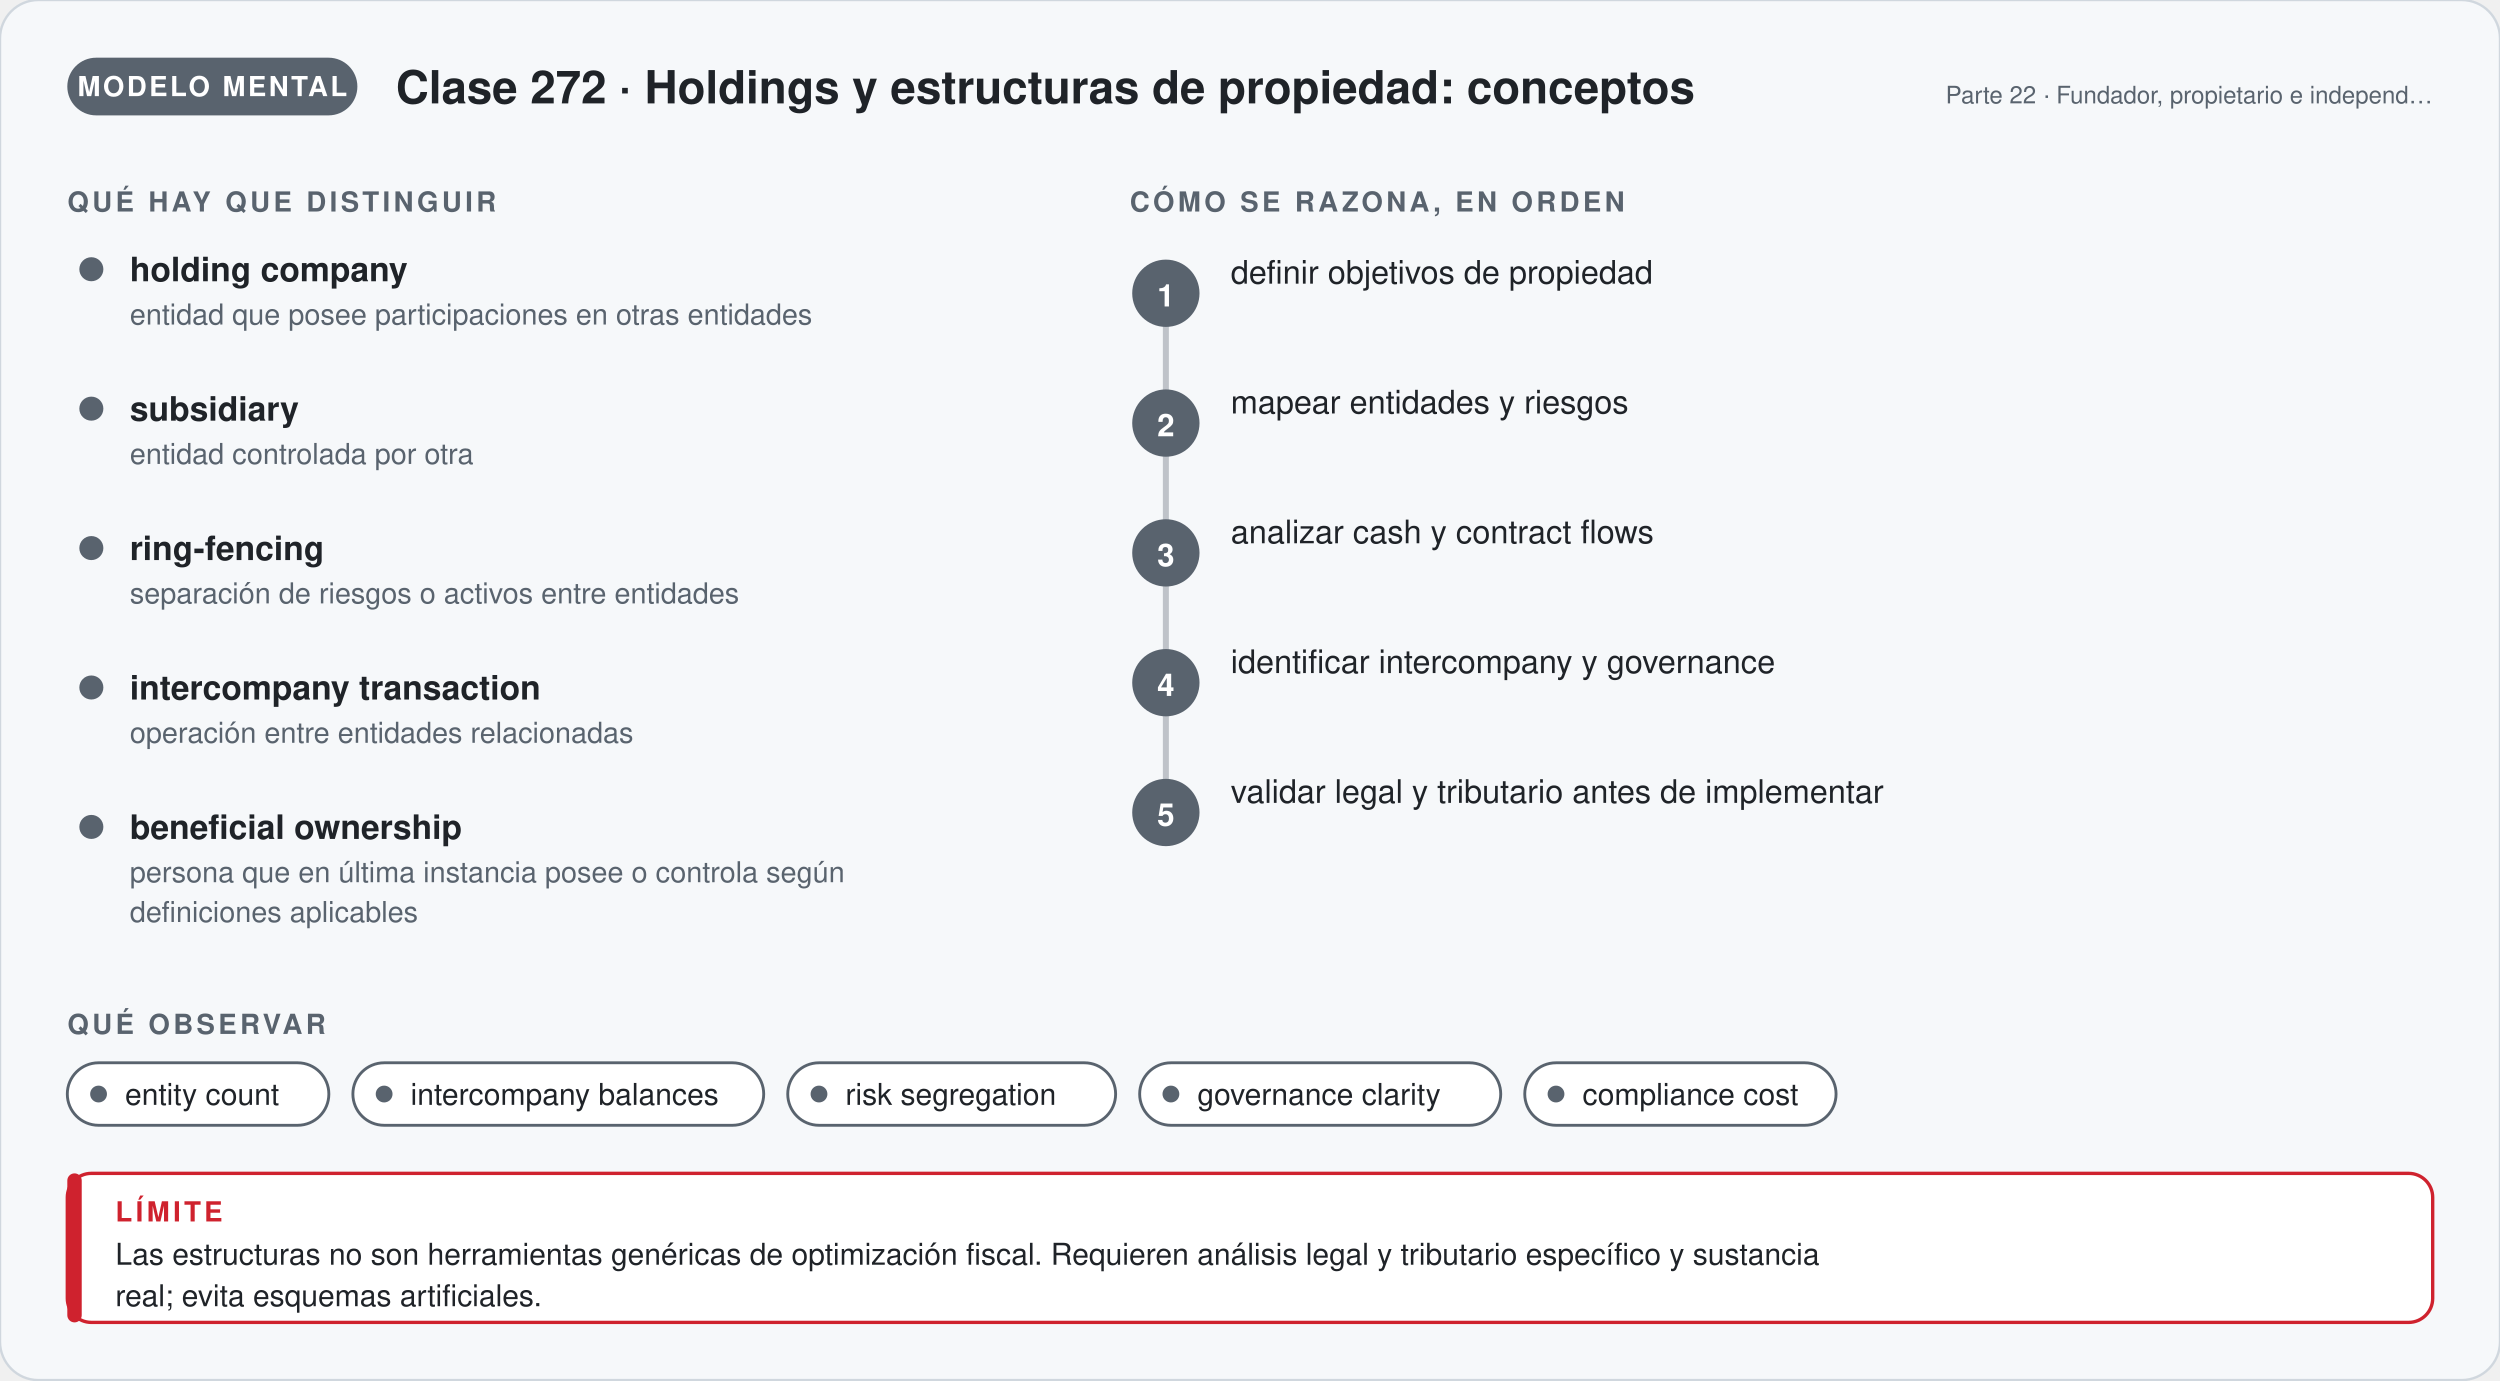
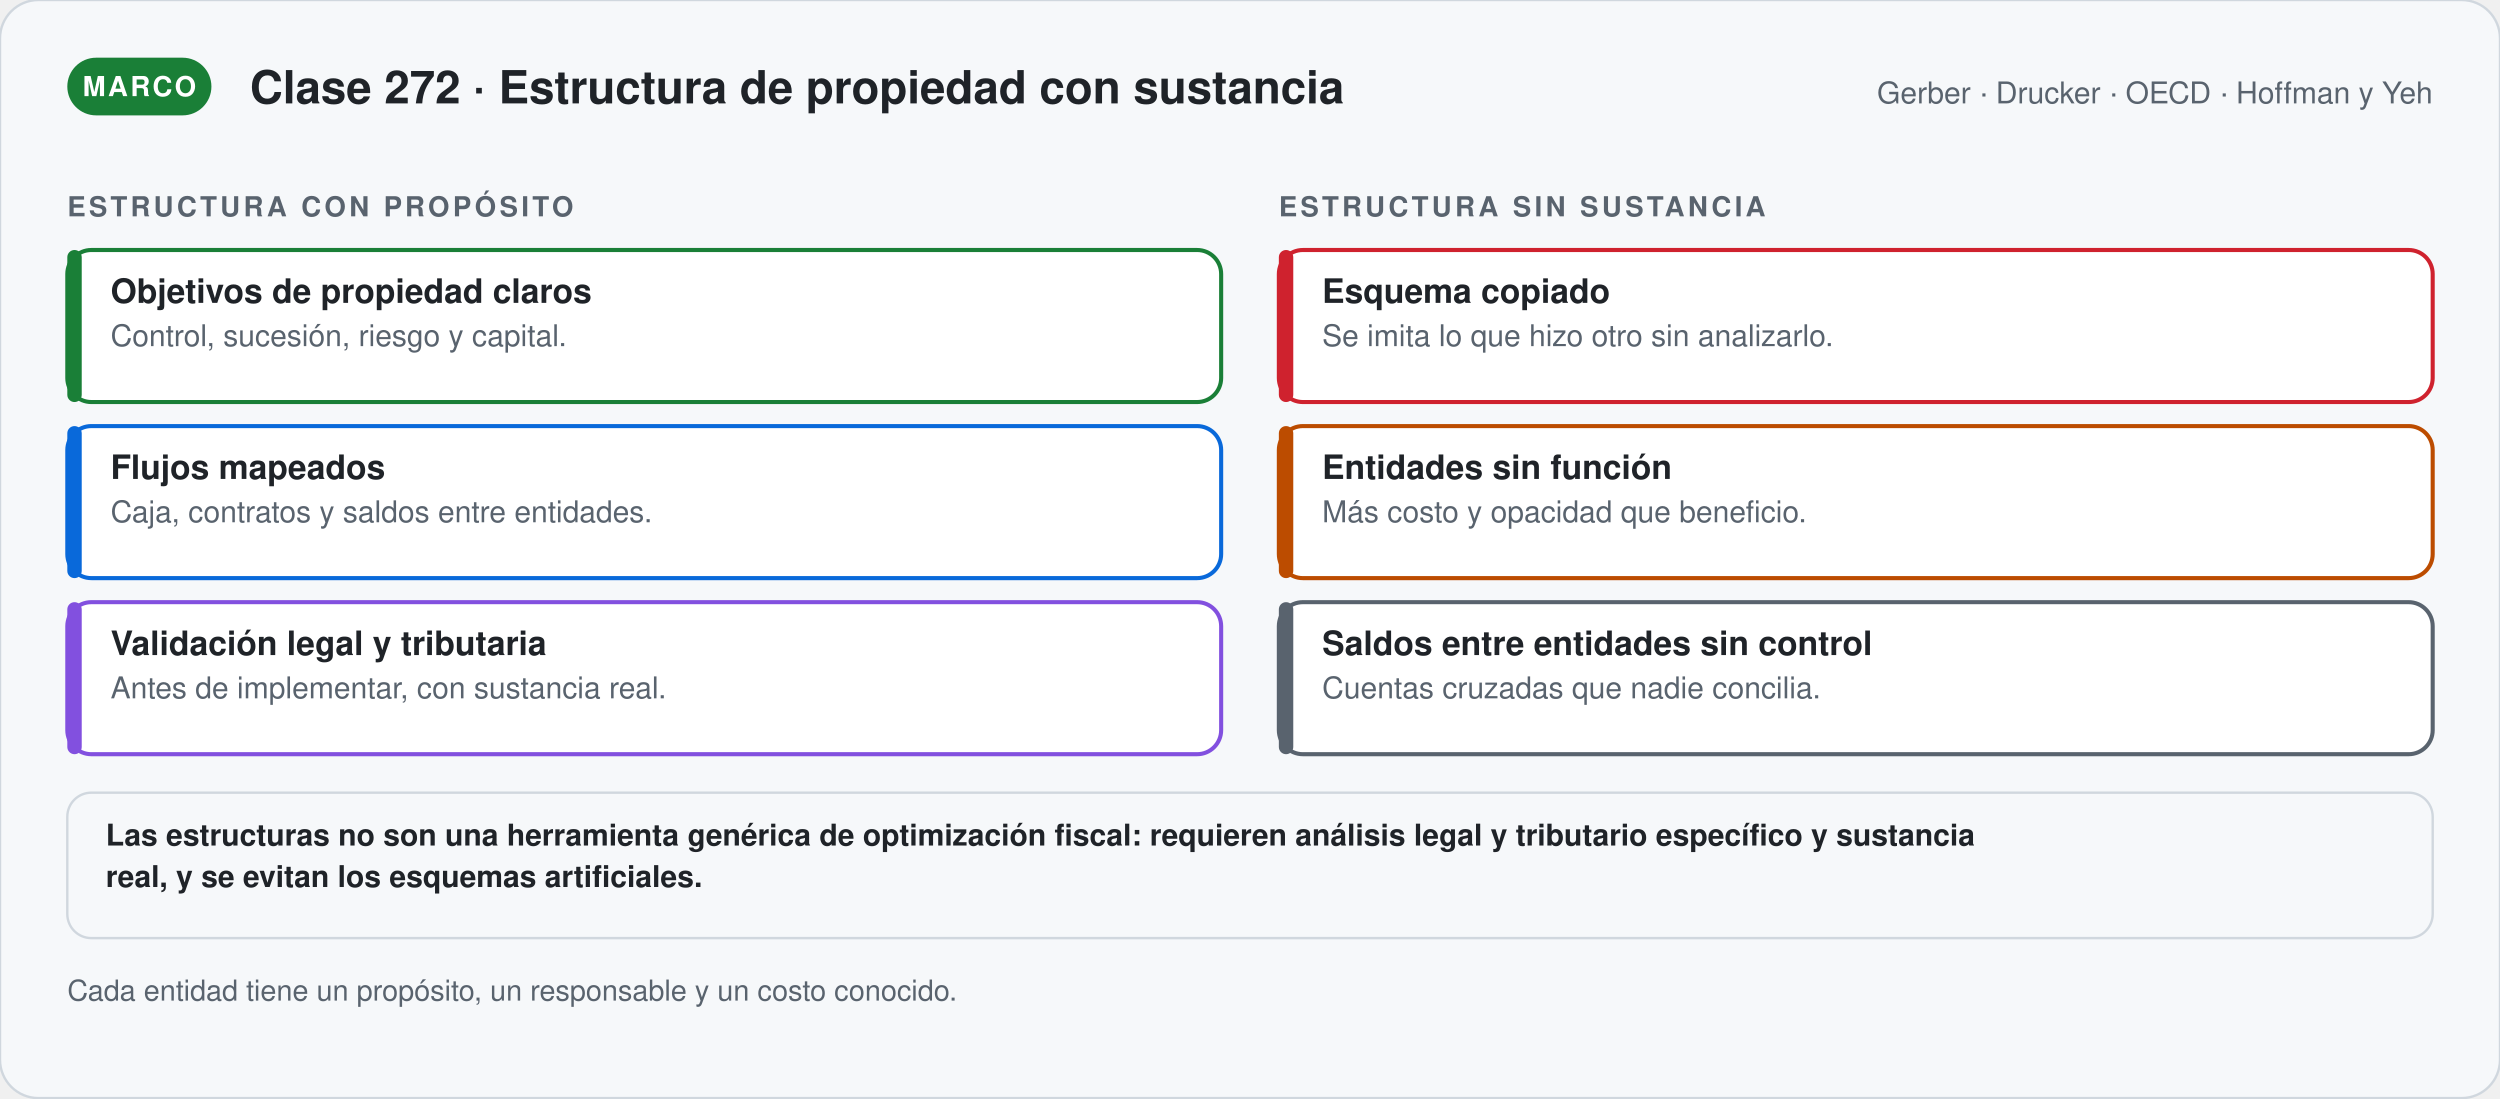
- <svg xmlns="http://www.w3.org/2000/svg" viewBox="0 0 1040 574.12" width="1040" role="img" aria-labelledby="t-g272 d-g272" font-family="'Segoe UI', 'Helvetica Neue', Helvetica, Arial, sans-serif">
+ <svg xmlns="http://www.w3.org/2000/svg" viewBox="0 0 1040 456.81" width="1040" role="img" aria-labelledby="t-s272 d-s272" font-family="'Segoe UI', 'Helvetica Neue', Helvetica, Arial, sans-serif">
  <defs>
-     <marker id="p-g272" viewBox="0 0 10 10" refX="8" refY="5" markerWidth="7" markerHeight="7" orient="auto">
+     <marker id="p-s272" viewBox="0 0 10 10" refX="8" refY="5" markerWidth="7" markerHeight="7" orient="auto">
      <path d="M1,1 L9,5 L1,9 Z" fill="#59636e" />
    </marker>
  </defs>
-   <rect width="1040" height="574.12" rx="16" fill="#f6f8fa" stroke="#d0d7de" />
-   <rect x="28" y="24" width="120.67" height="24" rx="12" fill="#59636e" />
-   <text x="88.335" y="40" font-size="11.5" font-weight="700" fill="#ffffff" text-anchor="middle" letter-spacing="1">MODELO MENTAL</text>
-   <text x="164.67" y="43" font-size="19" font-weight="700" fill="#1f2328" text-anchor="start">Clase 272 · Holdings y estructuras de propiedad: conceptos</text>
-   <text x="1012" y="43" font-size="10" font-weight="400" fill="#59636e" text-anchor="end">Parte 22 · Fundador, propietario e independ…</text>
-   <text x="28" y="88" font-size="11.5" font-weight="700" fill="#59636e" text-anchor="start" letter-spacing="1.4">QUÉ HAY QUE DISTINGUIR</text>
-   <circle cx="38" cy="112" r="5" fill="#59636e" />
-   <text x="54" y="117" font-size="14" font-weight="700" fill="#1f2328" text-anchor="start">holding company</text>
-   <text x="54" y="135" font-size="12" font-weight="400" fill="#59636e" text-anchor="start">entidad que posee participaciones en otras entidades</text>
-   <circle cx="38" cy="170" r="5" fill="#59636e" />
-   <text x="54" y="175" font-size="14" font-weight="700" fill="#1f2328" text-anchor="start">subsidiary</text>
-   <text x="54" y="193" font-size="12" font-weight="400" fill="#59636e" text-anchor="start">entidad controlada por otra</text>
-   <circle cx="38" cy="228" r="5" fill="#59636e" />
-   <text x="54" y="233" font-size="14" font-weight="700" fill="#1f2328" text-anchor="start">ring-fencing</text>
-   <text x="54" y="251" font-size="12" font-weight="400" fill="#59636e" text-anchor="start">separación de riesgos o activos entre entidades</text>
-   <circle cx="38" cy="286" r="5" fill="#59636e" />
-   <text x="54" y="291" font-size="14" font-weight="700" fill="#1f2328" text-anchor="start">intercompany transaction</text>
-   <text x="54" y="309" font-size="12" font-weight="400" fill="#59636e" text-anchor="start">operación entre entidades relacionadas</text>
-   <circle cx="38" cy="344" r="5" fill="#59636e" />
-   <text x="54" y="349" font-size="14" font-weight="700" fill="#1f2328" text-anchor="start">beneficial ownership</text>
-   <text x="54" y="367" font-size="12" font-weight="400" fill="#59636e" text-anchor="start">persona que en última instancia posee o controla según</text>
-   <text x="54" y="383.56" font-size="12" font-weight="400" fill="#59636e" text-anchor="start">definiciones aplicables</text>
-   <text x="470" y="88" font-size="11.5" font-weight="700" fill="#59636e" text-anchor="start" letter-spacing="1.4">CÓMO SE RAZONA, EN ORDEN</text>
-   <path d="M485,122 V338" stroke="#59636e" stroke-width="2.5" stroke-opacity="0.35" />
-   <circle cx="485" cy="122" r="14" fill="#59636e" />
-   <text x="485" y="127.5" font-size="13" font-weight="700" fill="#ffffff" text-anchor="middle">1</text>
-   <text x="512" y="118" font-size="13.5" font-weight="500" fill="#1f2328" text-anchor="start">definir objetivos de propiedad</text>
-   <circle cx="485" cy="176" r="14" fill="#59636e" />
-   <text x="485" y="181.5" font-size="13" font-weight="700" fill="#ffffff" text-anchor="middle">2</text>
-   <text x="512" y="172" font-size="13.5" font-weight="500" fill="#1f2328" text-anchor="start">mapear entidades y riesgos</text>
-   <circle cx="485" cy="230" r="14" fill="#59636e" />
-   <text x="485" y="235.5" font-size="13" font-weight="700" fill="#ffffff" text-anchor="middle">3</text>
-   <text x="512" y="226" font-size="13.5" font-weight="500" fill="#1f2328" text-anchor="start">analizar cash y contract flows</text>
-   <circle cx="485" cy="284" r="14" fill="#59636e" />
-   <text x="485" y="289.5" font-size="13" font-weight="700" fill="#ffffff" text-anchor="middle">4</text>
-   <text x="512" y="280" font-size="13.5" font-weight="500" fill="#1f2328" text-anchor="start">identificar intercompany y governance</text>
-   <circle cx="485" cy="338" r="14" fill="#59636e" />
-   <text x="485" y="343.5" font-size="13" font-weight="700" fill="#ffffff" text-anchor="middle">5</text>
-   <text x="512" y="334" font-size="13.5" font-weight="500" fill="#1f2328" text-anchor="start">validar legal y tributario antes de implementar</text>
-   <text x="28" y="430.12" font-size="11.5" font-weight="700" fill="#59636e" text-anchor="start" letter-spacing="1.4">QUÉ OBSERVAR</text>
-   <rect x="28" y="442.12" width="108.8" height="26" rx="13" fill="#ffffff" stroke="#59636e" stroke-width="1.2" />
-   <circle cx="41" cy="455.12" r="3.5" fill="#59636e" />
-   <text x="52" y="459.62" font-size="12.5" font-weight="400" fill="#1f2328" text-anchor="start">entity count</text>
-   <rect x="146.8" y="442.12" width="170.9" height="26" rx="13" fill="#ffffff" stroke="#59636e" stroke-width="1.2" />
-   <circle cx="159.8" cy="455.12" r="3.5" fill="#59636e" />
-   <text x="170.8" y="459.62" font-size="12.5" font-weight="400" fill="#1f2328" text-anchor="start">intercompany balances</text>
-   <rect x="327.7" y="442.12" width="136.4" height="26" rx="13" fill="#ffffff" stroke="#59636e" stroke-width="1.2" />
-   <circle cx="340.7" cy="455.12" r="3.5" fill="#59636e" />
-   <text x="351.7" y="459.62" font-size="12.5" font-weight="400" fill="#1f2328" text-anchor="start">risk segregation</text>
-   <rect x="474.1" y="442.12" width="150.2" height="26" rx="13" fill="#ffffff" stroke="#59636e" stroke-width="1.2" />
-   <circle cx="487.1" cy="455.12" r="3.5" fill="#59636e" />
-   <text x="498.1" y="459.62" font-size="12.5" font-weight="400" fill="#1f2328" text-anchor="start">governance clarity</text>
-   <rect x="634.3" y="442.12" width="129.5" height="26" rx="13" fill="#ffffff" stroke="#59636e" stroke-width="1.2" />
-   <circle cx="647.3" cy="455.12" r="3.5" fill="#59636e" />
-   <text x="658.3" y="459.62" font-size="12.5" font-weight="400" fill="#1f2328" text-anchor="start">compliance cost</text>
-   <rect x="28" y="488.12" width="984" height="62" rx="10" fill="#ffffff" stroke="#cf222e" stroke-width="1.4" />
-   <rect x="28" y="488.12" width="6" height="62" rx="3" fill="#cf222e" />
-   <text x="48" y="508.12" font-size="11.5" font-weight="700" fill="#cf222e" text-anchor="start" letter-spacing="1.4">LÍMITE</text>
-   <text x="48" y="526.12" font-size="12.5" font-weight="400" fill="#1f2328" text-anchor="start">Las estructuras no son herramientas genéricas de optimización fiscal. Requieren análisis legal y tributario específico y sustancia</text>
-   <text x="48" y="543.37" font-size="12.5" font-weight="400" fill="#1f2328" text-anchor="start">real; evita esquemas artificiales.</text>
+   <rect width="1040" height="456.81" rx="16" fill="#f6f8fa" stroke="#d0d7de" />
+   <rect x="28" y="24" width="59.95" height="24" rx="12" fill="#1a7f37" />
+   <text x="57.975" y="40" font-size="11.5" font-weight="700" fill="#ffffff" text-anchor="middle" letter-spacing="1">MARCO</text>
+   <text x="103.95" y="43" font-size="19" font-weight="700" fill="#1f2328" text-anchor="start">Clase 272 · Estructura de propiedad con sustancia</text>
+   <text x="1012" y="43" font-size="12.5" font-weight="400" fill="#59636e" text-anchor="end">Gerber · Drucker · OECD · Hoffman y Yeh</text>
+   <text x="28" y="90" font-size="11.5" font-weight="700" fill="#59636e" text-anchor="start" letter-spacing="1.4">ESTRUCTURA CON PROPÓSITO</text>
+   <rect x="28" y="104" width="480" height="63.25" rx="10" fill="#ffffff" stroke="#1a7f37" stroke-width="1.7" />
+   <rect x="28.0" y="104" width="6" height="63.25" rx="3" fill="#1a7f37" />
+   <text x="46" y="126" font-size="14" font-weight="700" fill="#1f2328" text-anchor="start">Objetivos de propiedad claros</text>
+   <text x="46" y="144" font-size="12.5" font-weight="400" fill="#59636e" text-anchor="start">Control, sucesión, riesgo y capital.</text>
+   <rect x="28" y="177.25" width="480" height="63.25" rx="10" fill="#ffffff" stroke="#0969da" stroke-width="1.7" />
+   <rect x="28.0" y="177.25" width="6" height="63.25" rx="3" fill="#0969da" />
+   <text x="46" y="199.25" font-size="14" font-weight="700" fill="#1f2328" text-anchor="start">Flujos mapeados</text>
+   <text x="46" y="217.25" font-size="12.5" font-weight="400" fill="#59636e" text-anchor="start">Caja, contratos y saldos entre entidades.</text>
+   <rect x="28" y="250.5" width="480" height="63.25" rx="10" fill="#ffffff" stroke="#8250df" stroke-width="1.7" />
+   <rect x="28.0" y="250.5" width="6" height="63.25" rx="3" fill="#8250df" />
+   <text x="46" y="272.5" font-size="14" font-weight="700" fill="#1f2328" text-anchor="start">Validación legal y tributaria</text>
+   <text x="46" y="290.5" font-size="12.5" font-weight="400" fill="#59636e" text-anchor="start">Antes de implementar, con sustancia real.</text>
+   <text x="532" y="90" font-size="11.5" font-weight="700" fill="#59636e" text-anchor="start" letter-spacing="1.4">ESTRUCTURA SIN SUSTANCIA</text>
+   <rect x="532" y="104" width="480" height="63.25" rx="10" fill="#ffffff" stroke="#cf222e" stroke-width="1.7" />
+   <rect x="532.0" y="104" width="6" height="63.25" rx="3" fill="#cf222e" />
+   <text x="550" y="126" font-size="14" font-weight="700" fill="#1f2328" text-anchor="start">Esquema copiado</text>
+   <text x="550" y="144" font-size="12.5" font-weight="400" fill="#59636e" text-anchor="start">Se imita lo que hizo otro sin analizarlo.</text>
+   <rect x="532" y="177.25" width="480" height="63.25" rx="10" fill="#ffffff" stroke="#bc4c00" stroke-width="1.7" />
+   <rect x="532.0" y="177.25" width="6" height="63.25" rx="3" fill="#bc4c00" />
+   <text x="550" y="199.25" font-size="14" font-weight="700" fill="#1f2328" text-anchor="start">Entidades sin función</text>
+   <text x="550" y="217.25" font-size="12.5" font-weight="400" fill="#59636e" text-anchor="start">Más costo y opacidad que beneficio.</text>
+   <rect x="532" y="250.5" width="480" height="63.25" rx="10" fill="#ffffff" stroke="#59636e" stroke-width="1.7" />
+   <rect x="532.0" y="250.5" width="6" height="63.25" rx="3" fill="#59636e" />
+   <text x="550" y="272.5" font-size="14" font-weight="700" fill="#1f2328" text-anchor="start">Saldos entre entidades sin control</text>
+   <text x="550" y="290.5" font-size="12.5" font-weight="400" fill="#59636e" text-anchor="start">Cuentas cruzadas que nadie concilia.</text>
+   <rect x="28" y="329.75" width="984" height="60.5" rx="10" fill="#f6f8fa" stroke="#d0d7de" stroke-width="1" />
+   <text x="44" y="351.75" font-size="12.5" font-weight="600" fill="#1f2328" text-anchor="start">Las estructuras no son una herramienta genérica de optimización fiscal: requieren análisis legal y tributario específico y sustancia</text>
+   <text x="44" y="369" font-size="12.5" font-weight="600" fill="#1f2328" text-anchor="start">real, y se evitan los esquemas artificiales.</text>
+   <text x="28" y="416.25" font-size="12" font-weight="400" fill="#59636e" text-anchor="start">Cada entidad tiene un propósito, un responsable y un costo conocido.</text>
</svg>
